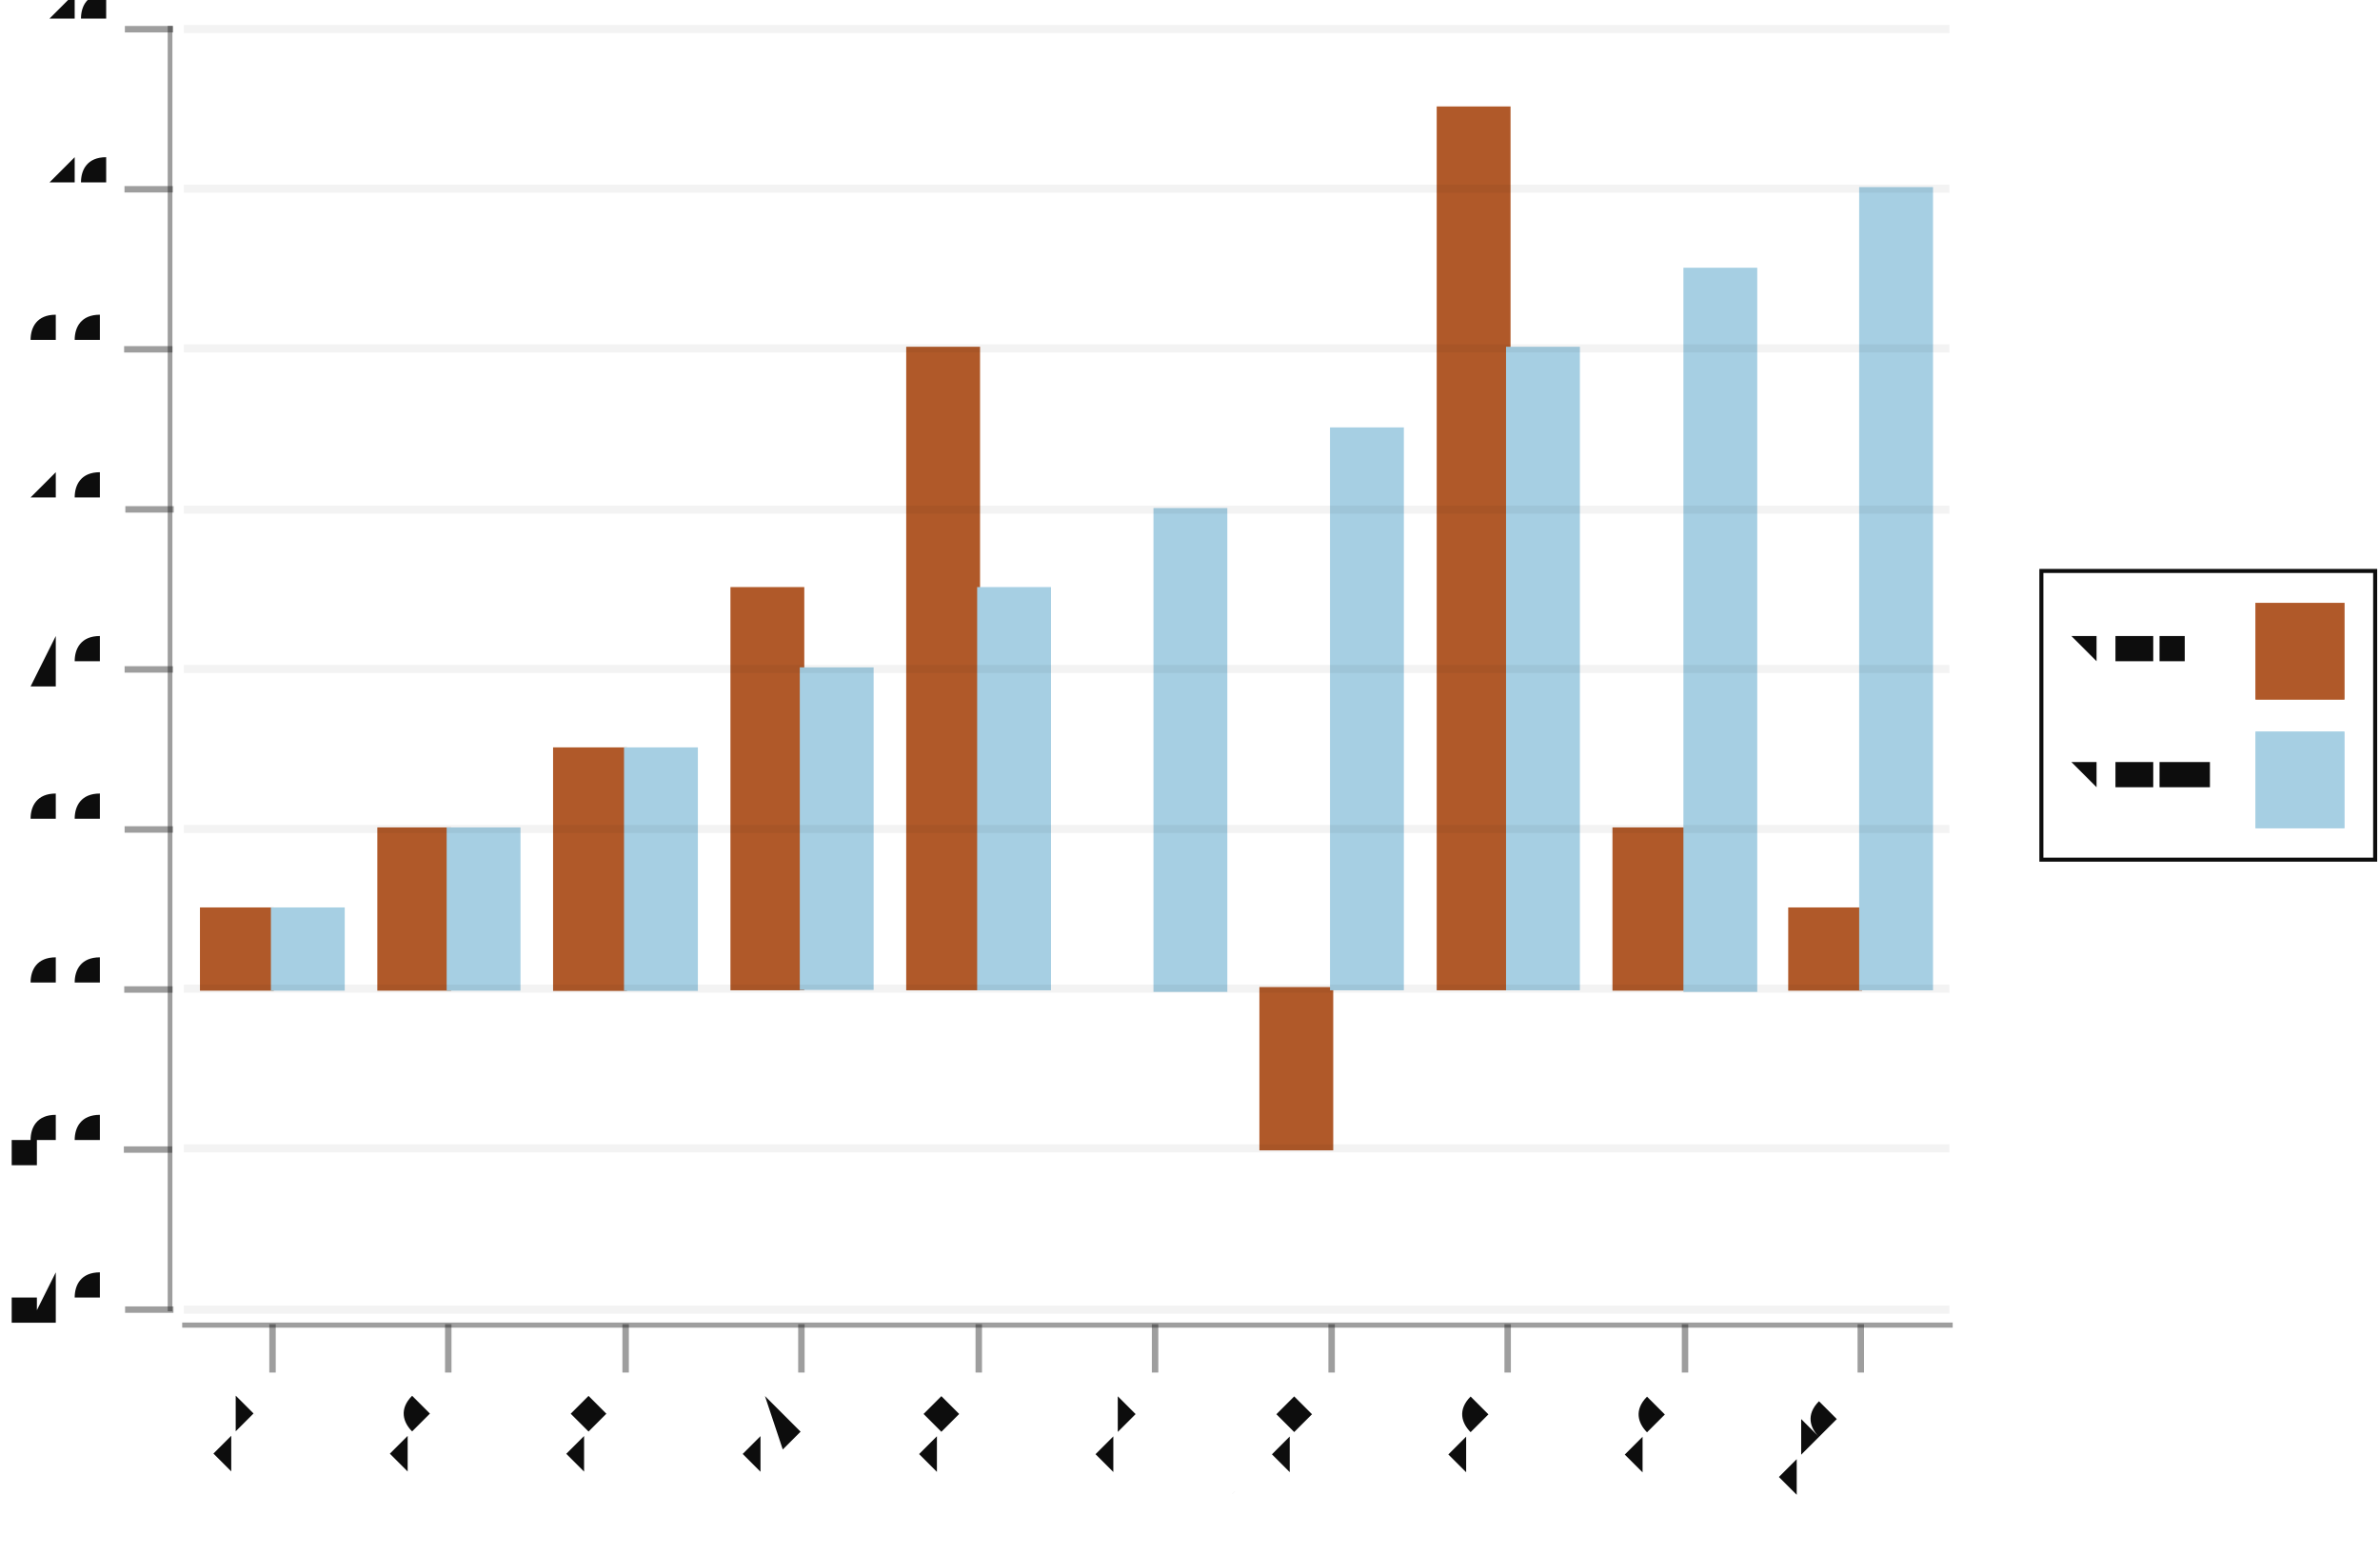
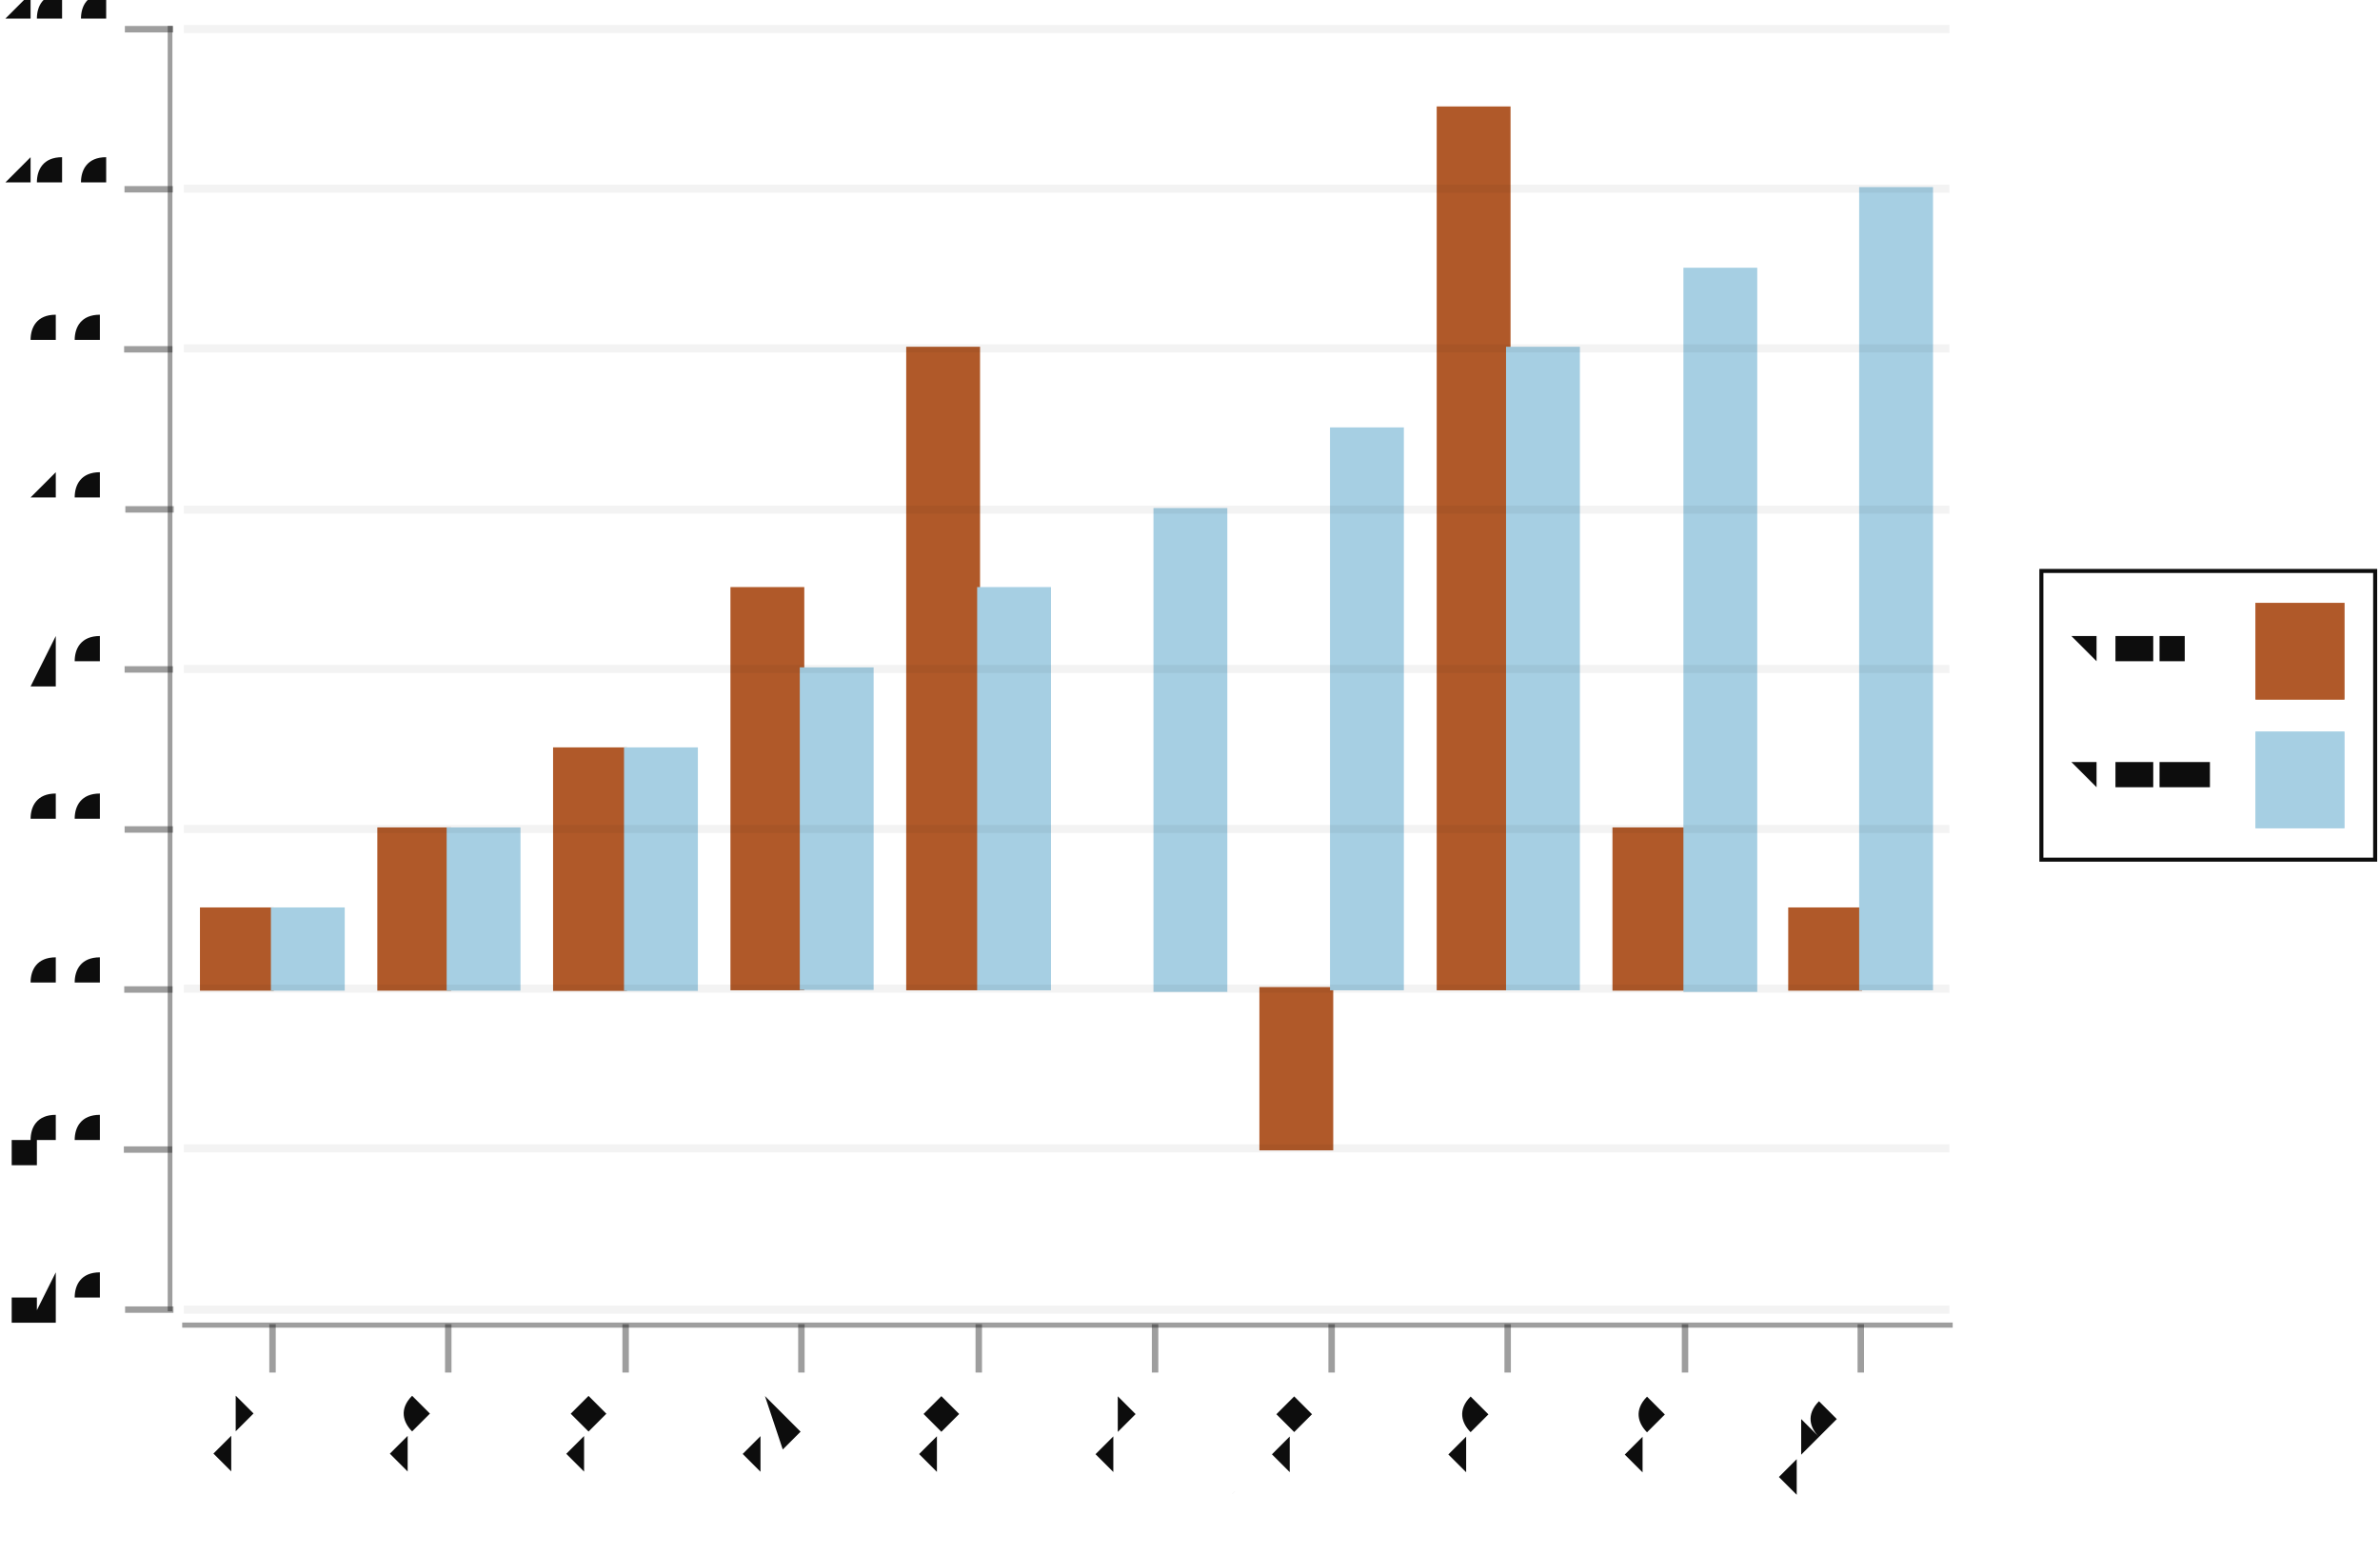
<svg xmlns="http://www.w3.org/2000/svg" width="459.338" viewBox="-0.726 -0.492 1.476 0.964" height="300.0">
  <style>svg {
  color-scheme: light dark;
}
{
  .canvas g, .title g, .axisbar g, .ticktext g, .tickglyph g, .ticklines g, .legendContent g text {
    fill: #0d0d0d;
  }
  .ticklines g, .tickglyph g, .legendBorder g {
    stroke: #0d0d0d;
  }
}
@media (prefers-color-scheme:dark) {
  .canvas g, .title g, .axisbar g, .ticktext g, .tickglyph g, .ticklines g, .legendContent g text {
    fill: #f0f0f0;
  }
  .ticklines g, .tickglyph g, .legendBorder g {
    stroke: #f0f0f0;
  }
}</style>
  <g class="chart">
    <g class="barchart">
      <g fill="rgb(69%, 35%, 16%)" stroke="rgb(69%, 35%, 16%)" stroke-width="2.0e-3" fill-opacity="1.0" stroke-opacity="1.0">
        <rect x="-0.601" width="4.3794486864242255e-2" y="7.162298599341055e-2" height="4.961684064479793e-2" />
        <rect x="-0.491" width="4.37944868642422e-2" y="2.200614534861267e-2" height="9.923368128959581e-2" />
        <rect x="-0.382" width="4.379448686424231e-2" y="-2.761069529618526e-2" height="0.149" />
        <rect x="-0.272" width="4.37944868642422e-2" y="-0.127" height="0.248" />
        <rect x="-0.163" width="4.379448686424231e-2" y="-0.276" height="0.397" />
        <rect x="-5.3446356930244465e-2" width="4.3794486864242144e-2" y="0.121" height="0.0" />
        <rect x="5.6039860230361116e-2" width="4.3794486864242255e-2" y="0.121" height="9.923368128959584e-2" />
        <rect x="0.166" width="4.3794486864242144e-2" y="-0.425" height="0.546" />
        <rect x="0.275" width="4.3794486864242366e-2" y="2.200614534861267e-2" height="9.923368128959581e-2" />
        <rect x="0.384" width="4.379448686424259e-2" y="7.162298599341055e-2" height="4.961684064479793e-2" />
      </g>
      <g fill="rgb(65%, 81%, 89%)" stroke="rgb(65%, 81%, 89%)" stroke-width="2.0e-3" fill-opacity="1.0" stroke-opacity="1.0">
        <rect x="-0.557" width="4.3794486864242366e-2" y="7.162298599341055e-2" height="4.961684064479793e-2" />
        <rect x="-0.448" width="4.379448686424231e-2" y="2.200614534861267e-2" height="9.923368128959581e-2" />
        <rect x="-0.338" width="4.379448686424231e-2" y="-2.761069529618526e-2" height="0.149" />
        <rect x="-0.229" width="4.3794486864242255e-2" y="-7.722753594098325e-2" height="0.198" />
        <rect x="-0.119" width="4.3794486864242366e-2" y="-0.127" height="0.248" />
        <rect x="-9.651870066002322e-3" width="4.3794486864242255e-2" y="-0.176" height="0.298" />
        <rect x="9.983434709460337e-2" width="4.3794486864242144e-2" y="-0.226" height="0.347" />
        <rect x="0.209" width="4.3794486864242255e-2" y="-0.276" height="0.397" />
        <rect x="0.319" width="4.3794486864242255e-2" y="-0.325" height="0.447" />
        <rect x="0.428" width="4.3794486864242144e-2" y="-0.375" height="0.496" />
      </g>
      <g fill="rgb(69%, 35%, 16%)" stroke="none" stroke-width="0.0" font-size="4.379448686424227e-3" fill-opacity="1.0" text-anchor="middle">
        <text x="-0.579" y="4.5822228858115654e-2">1.0</text>
        <text x="-0.469" y="-3.7946117866822227e-3">2.0</text>
        <text x="-0.36" y="-5.3411452431480155e-2">3.0</text>
        <text x="-0.251" y="-0.153">5.0</text>
        <text x="-0.141" y="-0.301">8.0</text>
        <text x="-3.154911349812339e-2" y="9.543906950291359e-2">0.0</text>
        <text x="7.79371036624823e-2" y="0.285">-2.0</text>
        <text x="0.187" y="-0.45">11</text>
        <text x="0.297" y="-3.7946117866822227e-3">2.0</text>
        <text x="0.406" y="4.5822228858115654e-2">1.0</text>
      </g>
      <g fill="rgb(65%, 81%, 89%)" stroke="none" stroke-width="0.0" font-size="4.379448686424227e-3" fill-opacity="1.0" text-anchor="middle">
        <text x="-0.535" y="4.5822228858115654e-2">1.0</text>
        <text x="-0.426" y="-3.7946117866822227e-3">2.0</text>
        <text x="-0.316" y="-5.3411452431480155e-2">3.0</text>
        <text x="-0.207" y="-0.103">4.0</text>
        <text x="-9.724084379448683e-2" y="-0.153">5.0</text>
        <text x="1.2245373366118861e-2" y="-0.202">6.0</text>
        <text x="0.122" y="-0.252">7.0</text>
        <text x="0.231" y="-0.301">8.0</text>
        <text x="0.341" y="-0.351">9.0</text>
        <text x="0.45" y="-0.401">10</text>
      </g>
    </g>
  </g>
  <g class="hud">
    <g class="axis">
      <g class="ticks">
        <g class="tickglyph">
          <g fill="rgb(5%, 5%, 5%)" stroke="rgb(5%, 5%, 5%)" stroke-width="4.0e-3" fill-opacity="0.4" stroke-opacity="0.4">
            <g transform="rotate(-90.0, -0.6337233, 0.3197072)">
              <polyline points="-0.634,0.335 -0.634,0.305" />
            </g>
            <g transform="rotate(-90.0, -0.6337233, 0.2204735)">
              <polyline points="-0.634,0.235 -0.634,0.205" />
            </g>
            <g transform="rotate(-90.0, -0.6337233, 0.1212398)">
              <polyline points="-0.634,0.136 -0.634,0.106" />
            </g>
            <g transform="rotate(-90.0, -0.6337233, 2.200614534861267e-2)">
              <polyline points="-0.634,3.700614534861267e-2 -0.634,7.006145348612672e-3" />
            </g>
            <g transform="rotate(-90.0, -0.6337233, -7.722753594098325e-2)">
              <polyline points="-0.634,-6.222753594098325e-2 -0.634,-9.222753594098325e-2" />
            </g>
            <g transform="rotate(-90.0, -0.6337233, -0.1764612)">
              <polyline points="-0.634,-0.161 -0.634,-0.191" />
            </g>
            <g transform="rotate(-90.0, -0.6337233, -0.2756949)">
              <polyline points="-0.634,-0.261 -0.634,-0.291" />
            </g>
            <g transform="rotate(-90.0, -0.6337233, -0.3749286)">
              <polyline points="-0.634,-0.36 -0.634,-0.39" />
            </g>
            <g transform="rotate(-90.0, -0.6337233, -0.4741623)">
              <polyline points="-0.634,-0.459 -0.634,-0.489" />
            </g>
          </g>
        </g>
        <g class="ticktext">
          <g fill="rgb(5%, 5%, 5%)" stroke="none" stroke-width="0.0" font-size="3.64954057202019e-2" fill-opacity="1.0" text-anchor="end">
            <text x="-0.66" y="0.331">-4.0</text>
            <text x="-0.66" y="0.231">-2.0</text>
-             <text x="-0.66" y="0.132">0.0</text>
-             <text x="-0.66" y="3.2921850290468235e-2">2.0</text>
-             <text x="-0.66" y="-6.631183099912769e-2">4.0</text>
-             <text x="-0.66" y="-0.166">6.0</text>
-             <text x="-0.66" y="-0.265">8.0</text>
-             <text x="-0.66" y="-0.364">10</text>
-             <text x="-0.66" y="-0.463">12</text>
+             <text x="-0.66" y="0.132"> 0.0</text>
+             <text x="-0.66" y="3.2921850290468235e-2"> 2.0</text>
+             <text x="-0.66" y="-6.631183099912769e-2"> 4.0</text>
+             <text x="-0.66" y="-0.166"> 6.0</text>
+             <text x="-0.66" y="-0.265"> 8.0</text>
+             <text x="-0.66" y="-0.364">10.0</text>
+             <text x="-0.66" y="-0.463">12.0</text>
          </g>
        </g>
        <g class="ticklines">
          <g fill="none" stroke="rgb(5%, 5%, 5%)" stroke-width="5.0e-3" stroke-opacity="5.0e-2">
            <polyline points="-0.612,0.32 0.483,0.32" />
            <polyline points="-0.612,0.22 0.483,0.22" />
            <polyline points="-0.612,0.121 0.483,0.121" />
            <polyline points="-0.612,2.200614534861267e-2 0.483,2.200614534861267e-2" />
            <polyline points="-0.612,-7.722753594098325e-2 0.483,-7.722753594098325e-2" />
            <polyline points="-0.612,-0.176 0.483,-0.176" />
            <polyline points="-0.612,-0.276 0.483,-0.276" />
            <polyline points="-0.612,-0.375 0.483,-0.375" />
            <polyline points="-0.612,-0.474 0.483,-0.474" />
          </g>
        </g>
      </g>
      <g class="axisbar">
        <g fill="rgb(5%, 5%, 5%)" stroke="rgb(0%, 0%, 0%)" stroke-width="0.0" fill-opacity="0.4" stroke-opacity="0.0">
          <rect x="-0.622" width="2.9196324576161725e-3" y="-0.476" height="0.797" />
        </g>
      </g>
    </g>
    <g class="axis">
      <g class="ticks">
        <g class="tickglyph">
          <g fill="rgb(5%, 5%, 5%)" stroke="rgb(5%, 5%, 5%)" stroke-width="4.0e-3" fill-opacity="0.4" stroke-opacity="0.4">
            <polyline points="-0.557,0.359 -0.557,0.329" />
            <polyline points="-0.448,0.359 -0.448,0.329" />
            <polyline points="-0.338,0.359 -0.338,0.329" />
            <polyline points="-0.229,0.359 -0.229,0.329" />
            <polyline points="-0.119,0.359 -0.119,0.329" />
            <polyline points="-9.6518700660021e-3,0.359 -9.6518700660021e-3,0.329" />
            <polyline points="9.983434709460359e-2,0.359 9.983434709460359e-2,0.329" />
            <polyline points="0.209,0.359 0.209,0.329" />
            <polyline points="0.319,0.359 0.319,0.329" />
            <polyline points="0.428,0.359 0.428,0.329" />
          </g>
        </g>
        <g class="ticktext">
          <g fill="rgb(5%, 5%, 5%)" stroke="none" stroke-width="0.0" font-size="3.64954057202019e-2" fill-opacity="1.0" text-anchor="end">
            <text x="-0.557" y="0.394" transform="rotate(-45.0, -0.557083, 0.393934)">row 1</text>
            <text x="-0.448" y="0.394" transform="rotate(-45.0, -0.4475967, 0.393934)">row 2</text>
            <text x="-0.338" y="0.394" transform="rotate(-45.0, -0.3381105, 0.393934)">row 3</text>
            <text x="-0.229" y="0.394" transform="rotate(-45.0, -0.2286243, 0.393934)">row 4</text>
            <text x="-0.119" y="0.394" transform="rotate(-45.0, -0.1191381, 0.393934)">row 5</text>
            <text x="-9.6518700660021e-3" y="0.394" transform="rotate(-45.0, -9.6518700660021e-3, 0.393934)">row 6</text>
            <text x="9.983434709460359e-2" y="0.394" transform="rotate(-45.0, 9.983434709460359e-2, 0.393934)">row 7</text>
            <text x="0.209" y="0.394" transform="rotate(-45.0, 0.2093206, 0.393934)">row 8</text>
            <text x="0.319" y="0.394" transform="rotate(-45.0, 0.3188068, 0.393934)">row 9</text>
            <text x="0.428" y="0.394" transform="rotate(-45.0, 0.428293, 0.393934)">row 10</text>
          </g>
        </g>
      </g>
      <g class="axisbar">
        <g fill="rgb(5%, 5%, 5%)" stroke="rgb(0%, 0%, 0%)" stroke-width="0.0" fill-opacity="0.4" stroke-opacity="0.0">
          <rect x="-0.613" width="1.098" y="0.328" height="3.1754778012670903e-3" />
        </g>
      </g>
    </g>
    <g class="legend">
      <g class="legendBorder">
        <g fill="rgb(5%, 5%, 5%)" stroke="rgb(5%, 5%, 5%)" stroke-width="2.5e-3" fill-opacity="0.0" stroke-opacity="1.0">
          <rect x="0.54" width="0.207" y="-0.138" height="0.179" />
        </g>
      </g>
      <g class="legendContent">
        <g fill="rgb(5%, 5%, 5%)" stroke="none" stroke-width="0.0" font-size="2.1897243432121138e-2" fill-opacity="1.0" text-anchor="start">
          <text x="0.558" y="-2.4783694195193995e-3">column 2</text>
        </g>
        <g fill="rgb(65%, 81%, 89%)" stroke="rgb(65%, 81%, 89%)" stroke-width="5.0e-4" fill-opacity="1.0" stroke-opacity="1.0">
          <rect x="0.673" width="5.474310858030296e-2" y="-3.820249468377396e-2" height="5.954020877375754e-2" />
        </g>
        <g fill="rgb(5%, 5%, 5%)" stroke="none" stroke-width="0.0" font-size="2.1897243432121138e-2" fill-opacity="1.0" text-anchor="start">
          <text x="0.558" y="-8.226224917635444e-2">column 1</text>
        </g>
        <g fill="rgb(69%, 35%, 16%)" stroke="rgb(69%, 35%, 16%)" stroke-width="5.0e-4" fill-opacity="1.0" stroke-opacity="1.0">
          <rect x="0.673" width="5.474310858030296e-2" y="-0.118" height="5.9540208773757486e-2" />
        </g>
      </g>
    </g>
  </g>
</svg>
